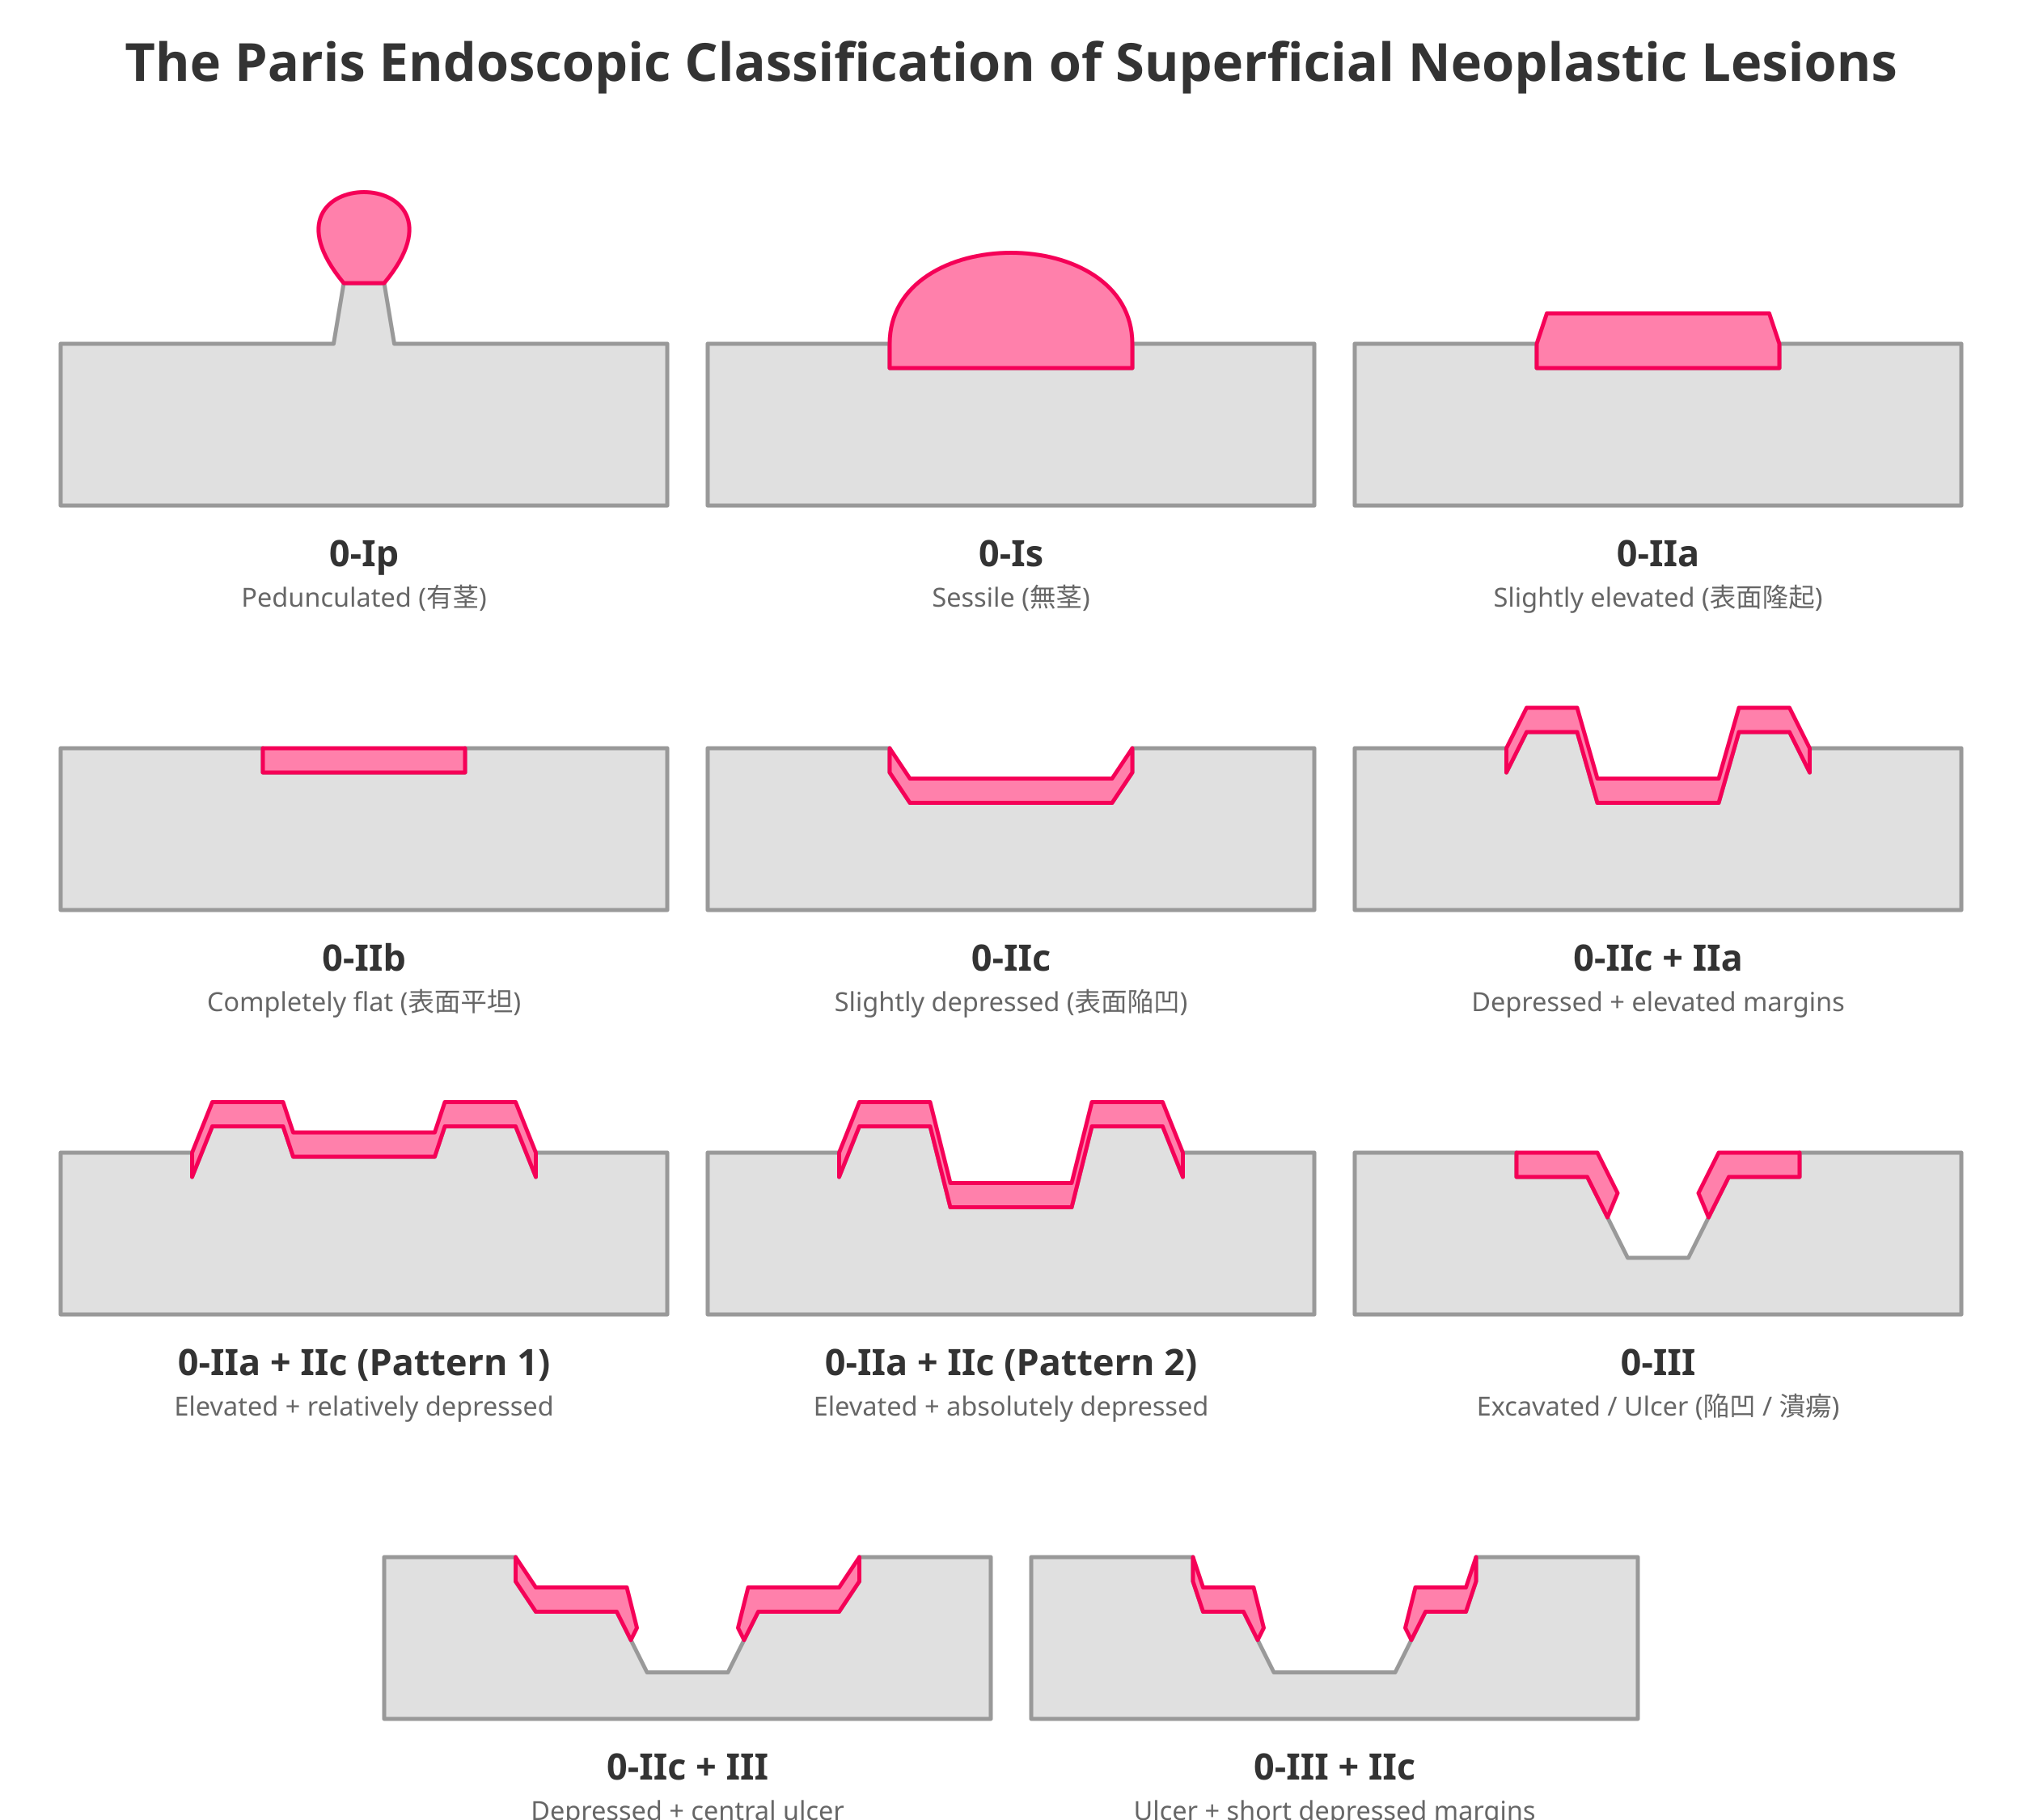
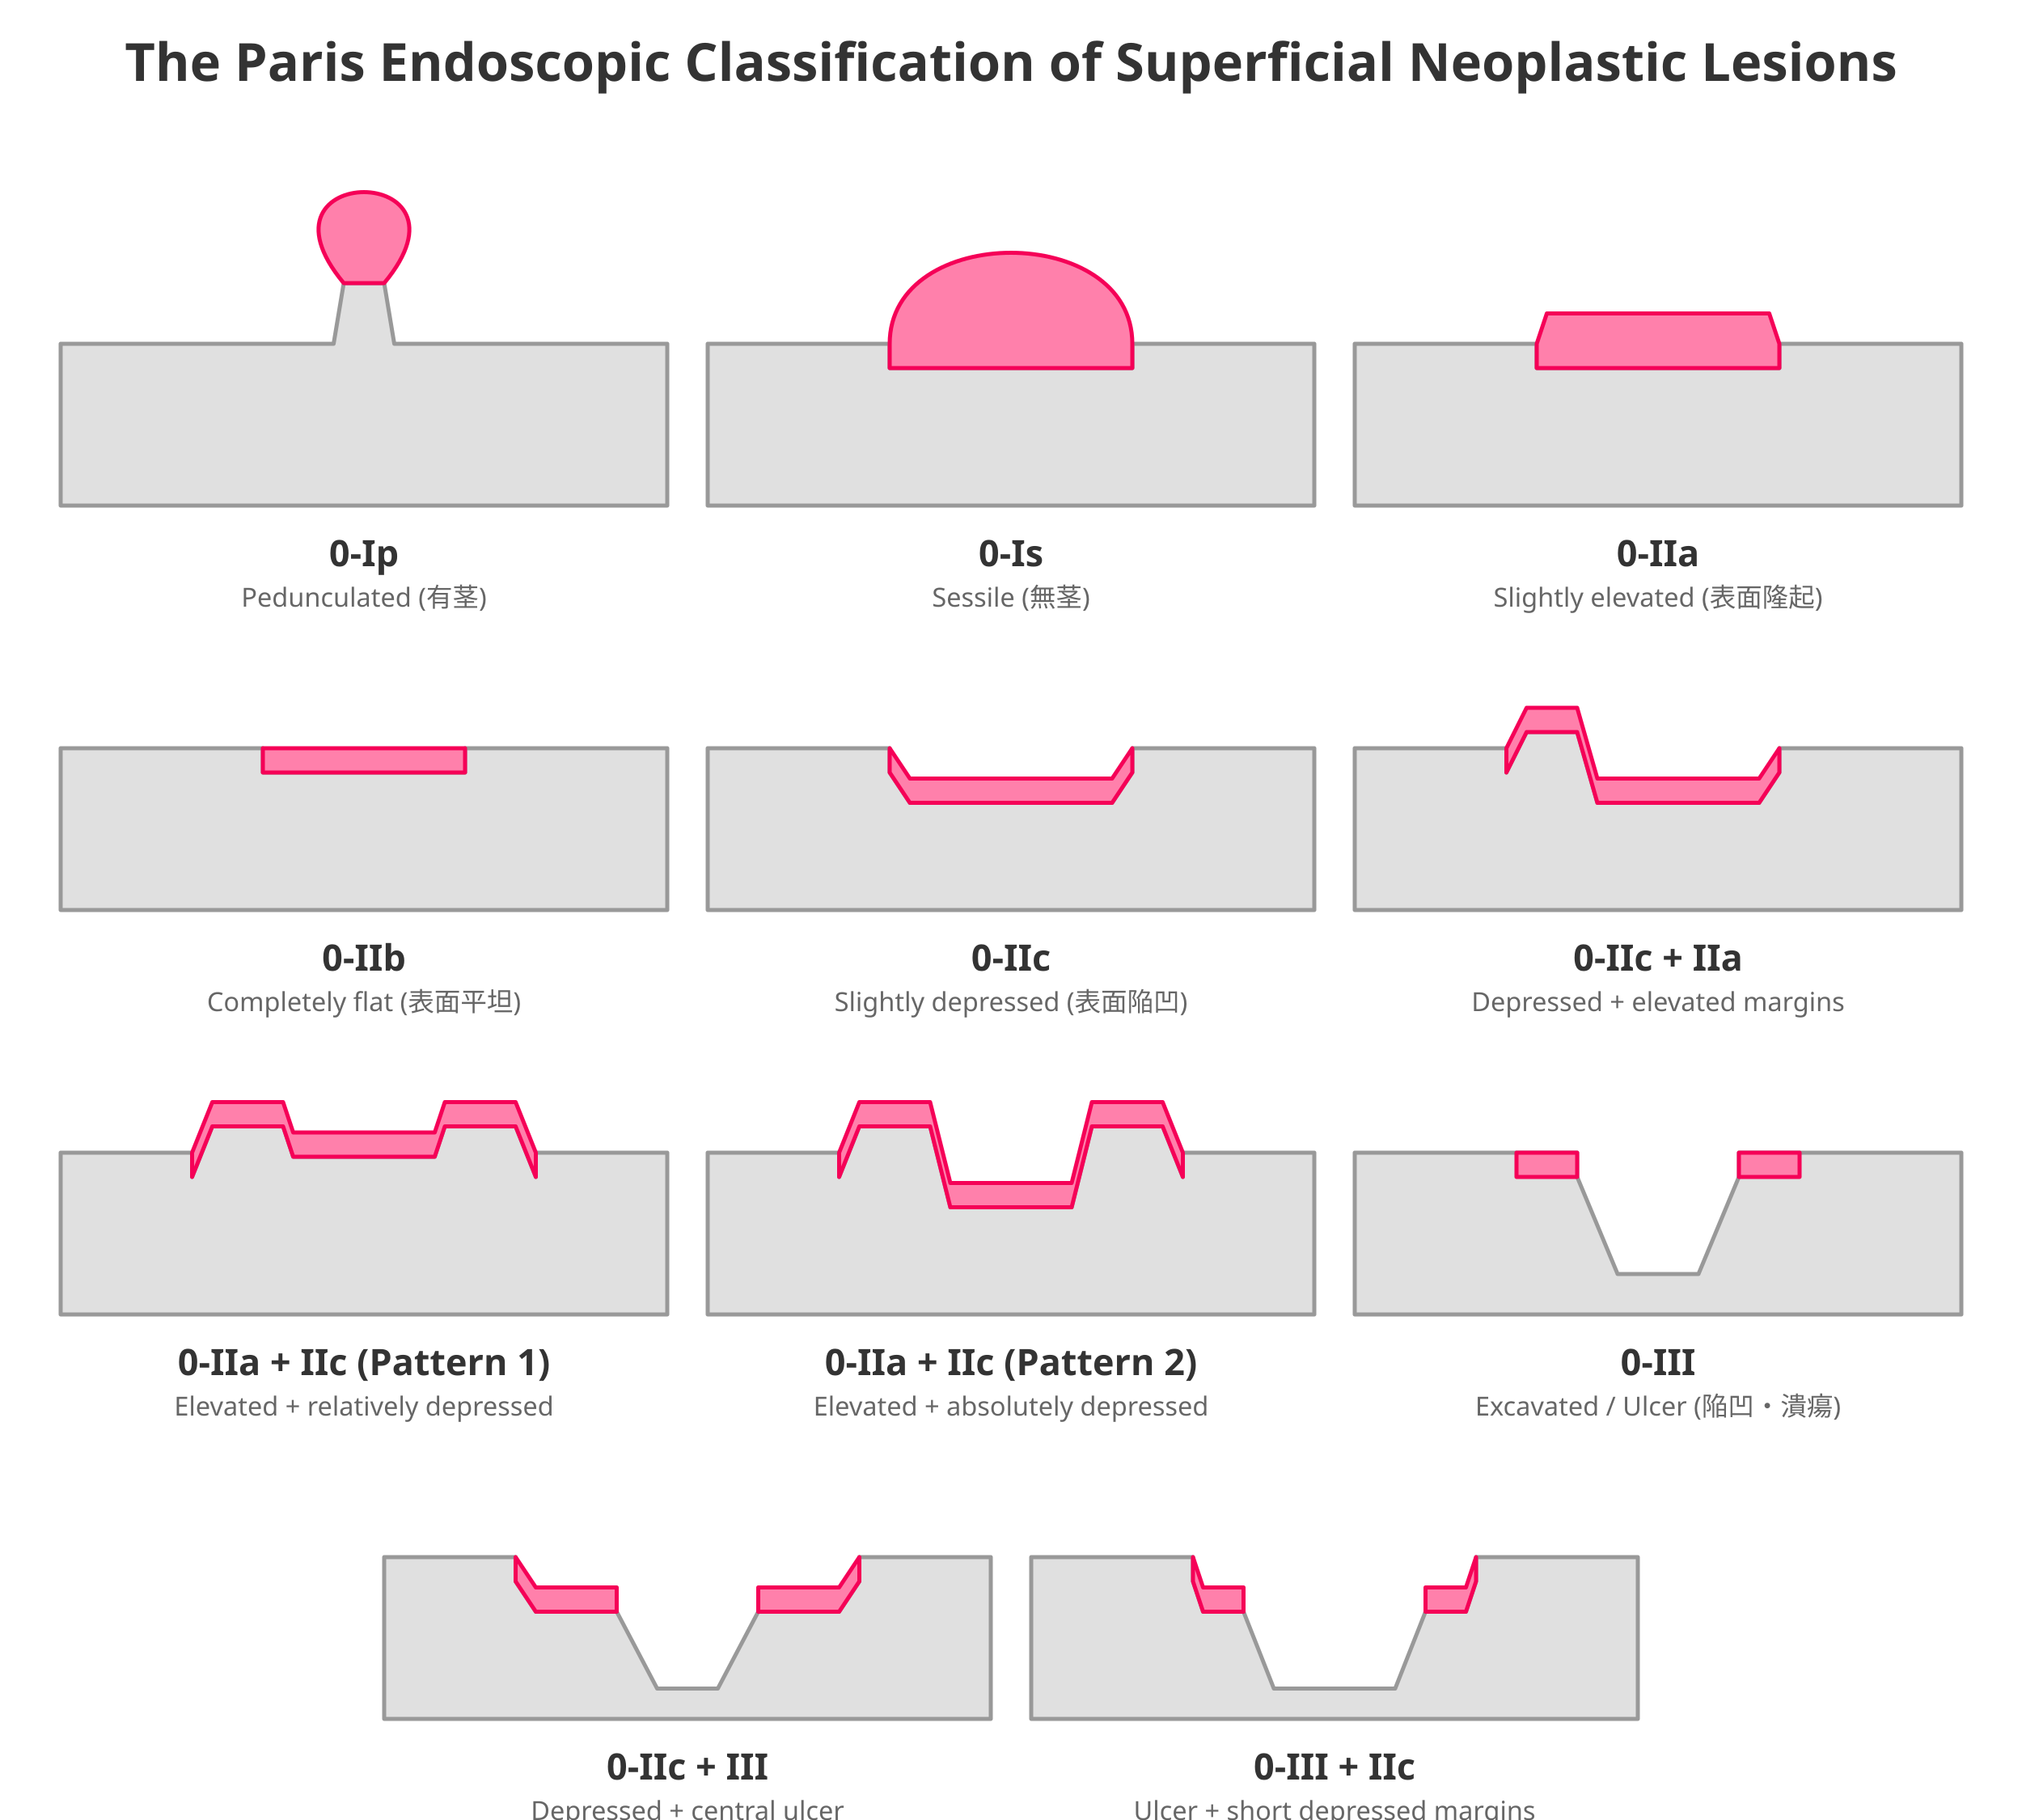
- <svg xmlns="http://www.w3.org/2000/svg" viewBox="0 0 1000 900">
+ <svg xmlns="http://www.w3.org/2000/svg" viewBox="0 0 1000 900" width="100%" height="100%">
  <defs>
    <style>
      .tissue { fill: #e0e0e0; stroke: #999999; stroke-width: 2; stroke-linejoin: round; }
      .tumor { fill: #ff80ab; stroke: #f50057; stroke-width: 2; stroke-linejoin: round; }
      .title { font-family: sans-serif; font-size: 26px; font-weight: bold; fill: #333; text-anchor: middle; }
      .label { font-family: sans-serif; font-size: 18px; font-weight: bold; fill: #333; text-anchor: middle; }
      .sublabel { font-family: sans-serif; font-size: 13px; fill: #666; text-anchor: middle; }
    </style>
  </defs>
  <text x="500" y="40" class="title">The Paris Endoscopic Classification of Superficial Neoplastic Lesions</text>
  <g transform="translate(30, 70)">
    <path d="M0,100 L135,100 L140,70 L160,70 L165,100 L300,100 L300,180 L0,180 Z" class="tissue" />
    <path d="M140,70 C90,10 210,10 160,70 Z" class="tumor" />
    <text x="150" y="210" class="label">0-Ip</text>
    <text x="150" y="230" class="sublabel">Pedunculated (有茎)</text>
  </g>
  <g transform="translate(350, 70)">
    <path d="M0,100 L90,100 L90,112 L210,112 L210,100 L300,100 L300,180 L0,180 Z" class="tissue" />
    <path d="M90,100 C90,40 210,40 210,100 L210,112 L90,112 Z" class="tumor" />
    <text x="150" y="210" class="label">0-Is</text>
    <text x="150" y="230" class="sublabel">Sessile (無茎)</text>
  </g>
  <g transform="translate(670, 70)">
    <path d="M0,100 L90,100 L90,112 L210,112 L210,100 L300,100 L300,180 L0,180 Z" class="tissue" />
    <path d="M90,100 L95,85 L205,85 L210,100 L210,112 L90,112 Z" class="tumor" />
    <text x="150" y="210" class="label">0-IIa</text>
    <text x="150" y="230" class="sublabel">Slightly elevated (表面隆起)</text>
  </g>
  <g transform="translate(30, 270)">
    <path d="M0,100 L100,100 L100,112 L200,112 L200,100 L300,100 L300,180 L0,180 Z" class="tissue" />
    <path d="M100,100 L200,100 L200,112 L100,112 Z" class="tumor" />
    <text x="150" y="210" class="label">0-IIb</text>
    <text x="150" y="230" class="sublabel">Completely flat (表面平坦)</text>
  </g>
  <g transform="translate(350, 270)">
    <path d="M0,100 L90,100 L90,112 L100,127 L200,127 L210,112 L210,100 L300,100 L300,180 L0,180 Z" class="tissue" />
    <path d="M90,100 L100,115 L200,115 L210,100 L210,112 L200,127 L100,127 L90,112 Z" class="tumor" />
    <text x="150" y="210" class="label">0-IIc</text>
    <text x="150" y="230" class="sublabel">Slightly depressed (表面陥凹)</text>
  </g>
  <g transform="translate(670, 270)">
-     <path d="M0,100 L75,100 L75,112 L85,92 L110,92 L120,127 L180,127 L190,92 L215,92 L225,112 L225,100 L300,100 L300,180 L0,180 Z" class="tissue" />
-     <path d="M75,100 L85,80 L110,80 L120,115 L180,115 L190,80 L215,80 L225,100 L225,112 L215,92 L190,92 L180,127 L120,127 L110,92 L85,92 L75,112 Z" class="tumor" />
+     <path d="M0,100 L75,100 L75,112 L85,92 L110,92 L120,127 L200,127 L210,112 L210,100 L300,100 L300,180 L0,180 Z" class="tissue" />
+     <path d="M75,100 L85,80 L110,80 L120,115 L200,115 L210,100 L210,112 L200,127 L120,127 L110,92 L85,92 L75,112 Z" class="tumor" />
    <text x="150" y="210" class="label">0-IIc + IIa</text>
    <text x="150" y="230" class="sublabel">Depressed + elevated margins</text>
  </g>
  <g transform="translate(30, 470)">
    <path d="M0,100 L65,100 L65,112 L75,87 L110,87 L115,102 L185,102 L190,87 L225,87 L235,112 L235,100 L300,100 L300,180 L0,180 Z" class="tissue" />
    <path d="M65,100 L75,75 L110,75 L115,90 L185,90 L190,75 L225,75 L235,100 L235,112 L225,87 L190,87 L185,102 L115,102 L110,87 L75,87 L65,112 Z" class="tumor" />
    <text x="150" y="210" class="label">0-IIa + IIc (Pattern 1)</text>
    <text x="150" y="230" class="sublabel">Elevated + relatively depressed</text>
  </g>
  <g transform="translate(350, 470)">
    <path d="M0,100 L65,100 L65,112 L75,87 L110,87 L120,127 L180,127 L190,87 L225,87 L235,112 L235,100 L300,100 L300,180 L0,180 Z" class="tissue" />
    <path d="M65,100 L75,75 L110,75 L120,115 L180,115 L190,75 L225,75 L235,100 L235,112 L225,87 L190,87 L180,127 L120,127 L110,87 L75,87 L65,112 Z" class="tumor" />
    <text x="150" y="210" class="label">0-IIa + IIc (Pattern 2)</text>
    <text x="150" y="230" class="sublabel">Elevated + absolutely depressed</text>
  </g>
  <g transform="translate(670, 470)">
-     <path d="M0,100 L80,100 L80,112 L115,112 L135,152 L165,152 L185,112 L220,112 L220,100 L300,100 L300,180 L0,180 Z" class="tissue" />
-     <path d="M80,100 L120,100 L130,120 L125,132 L115,112 L80,112 Z" class="tumor" />
-     <path d="M220,100 L180,100 L170,120 L175,132 L185,112 L220,112 Z" class="tumor" />
+     <path d="M0,100 L110,100 L110,112 L130,160 L170,160 L190,112 L190,100 L300,100 L300,180 L0,180 Z" class="tissue" />
+     <path d="M80,100 L110,100 L110,112 L80,112 Z" class="tumor" />
+     <path d="M190,100 L220,100 L220,112 L190,112 Z" class="tumor" />
    <text x="150" y="210" class="label">0-III</text>
-     <text x="150" y="230" class="sublabel">Excavated / Ulcer (陥凹 / 潰瘍)</text>
+     <text x="150" y="230" class="sublabel">Excavated / Ulcer (陥凹・潰瘍)</text>
  </g>
  <g transform="translate(190, 670)">
-     <path d="M0,100 L65,100 L65,112 L75,127 L115,127 L130,157 L170,157 L185,127 L225,127 L235,112 L235,100 L300,100 L300,180 L0,180 Z" class="tissue" />
-     <path d="M65,100 L75,115 L120,115 L125,135 L122,141 L115,127 L75,127 L65,112 Z" class="tumor" />
-     <path d="M235,100 L225,115 L180,115 L175,135 L178,141 L185,127 L225,127 L235,112 Z" class="tumor" />
+     <path d="M0,100 L65,100 L65,112 L75,127 L115,127 L135,165 L165,165 L185,127 L225,127 L235,112 L235,100 L300,100 L300,180 L0,180 Z" class="tissue" />
+     <path d="M65,100 L75,115 L115,115 L115,127 L75,127 L65,112 Z" class="tumor" />
+     <path d="M235,100 L225,115 L185,115 L185,127 L225,127 L235,112 Z" class="tumor" />
    <text x="150" y="210" class="label">0-IIc + III</text>
    <text x="150" y="230" class="sublabel">Depressed + central ulcer</text>
  </g>
  <g transform="translate(510, 670)">
-     <path d="M0,100 L80,100 L80,112 L85,127 L105,127 L120,157 L180,157 L195,127 L215,127 L220,112 L220,100 L300,100 L300,180 L0,180 Z" class="tissue" />
-     <path d="M80,100 L85,115 L110,115 L115,135 L112,141 L105,127 L85,127 L80,112 Z" class="tumor" />
-     <path d="M220,100 L215,115 L190,115 L185,135 L188,141 L195,127 L215,127 L220,112 Z" class="tumor" />
+     <path d="M0,100 L80,100 L80,112 L85,127 L105,127 L120,165 L180,165 L195,127 L215,127 L220,112 L220,100 L300,100 L300,180 L0,180 Z" class="tissue" />
+     <path d="M80,100 L85,115 L105,115 L105,127 L85,127 L80,112 Z" class="tumor" />
+     <path d="M220,100 L215,115 L195,115 L195,127 L215,127 L220,112 Z" class="tumor" />
    <text x="150" y="210" class="label">0-III + IIc</text>
    <text x="150" y="230" class="sublabel">Ulcer + short depressed margins</text>
  </g>
</svg>
